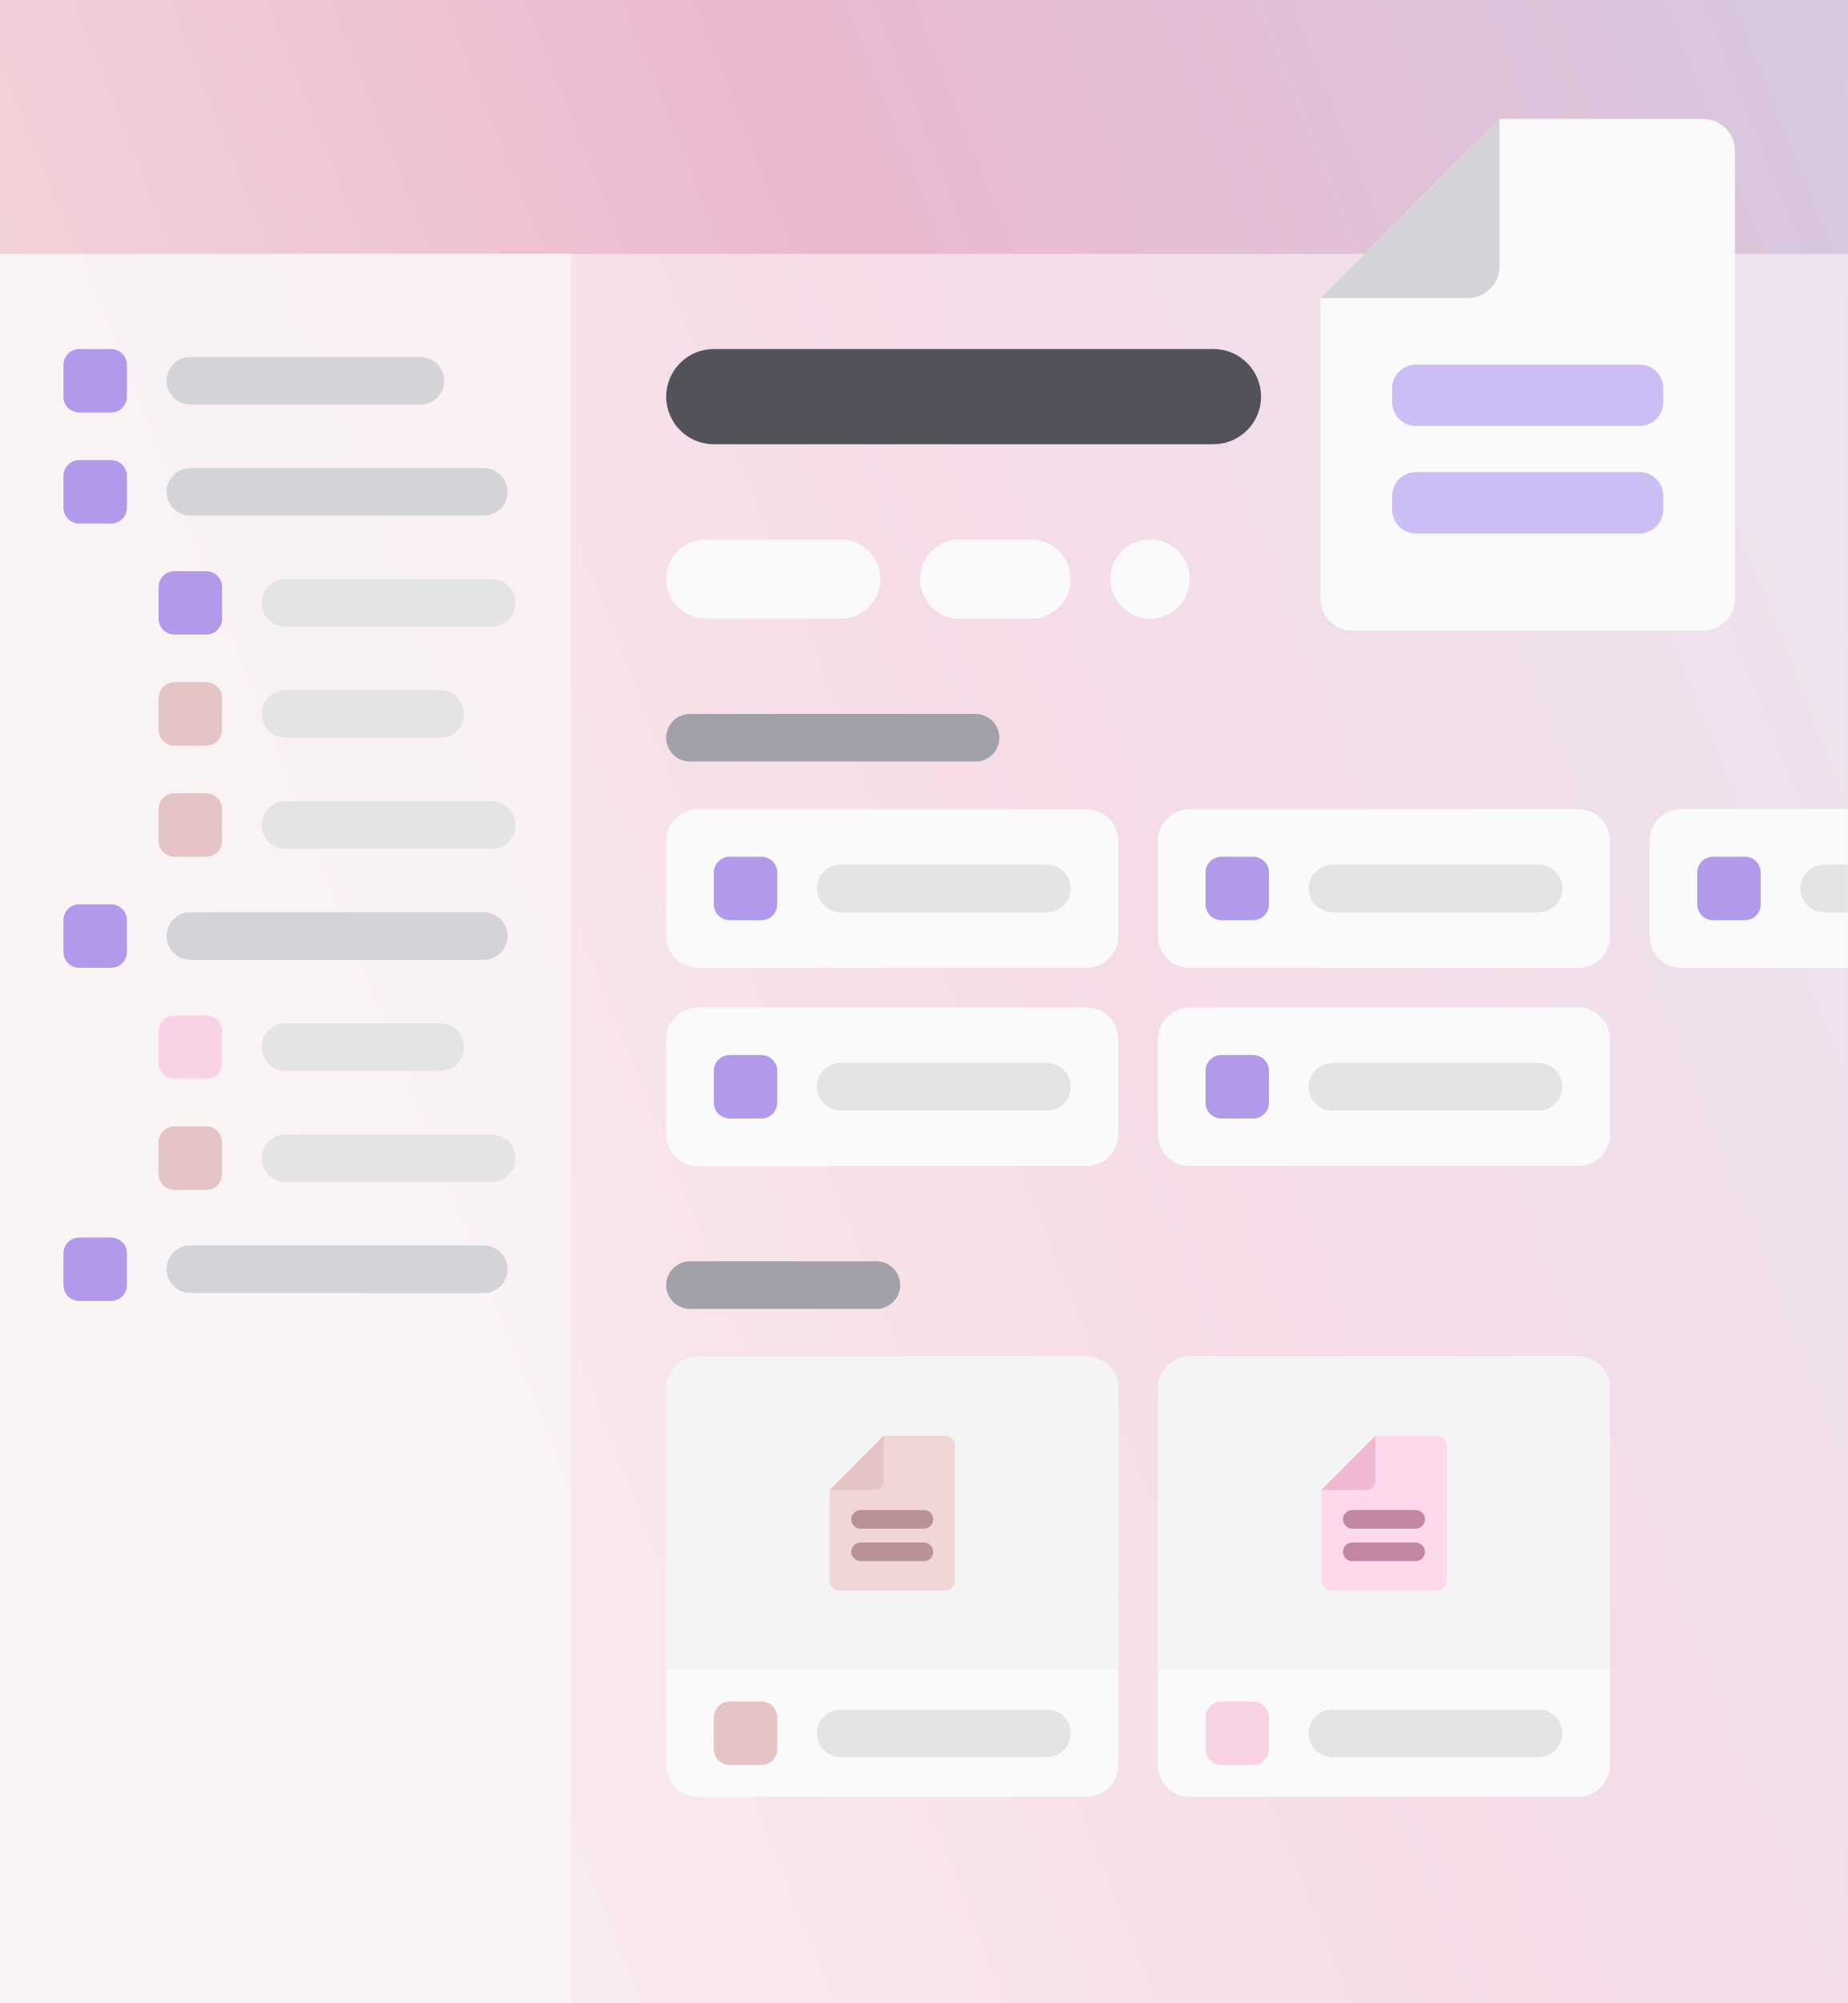
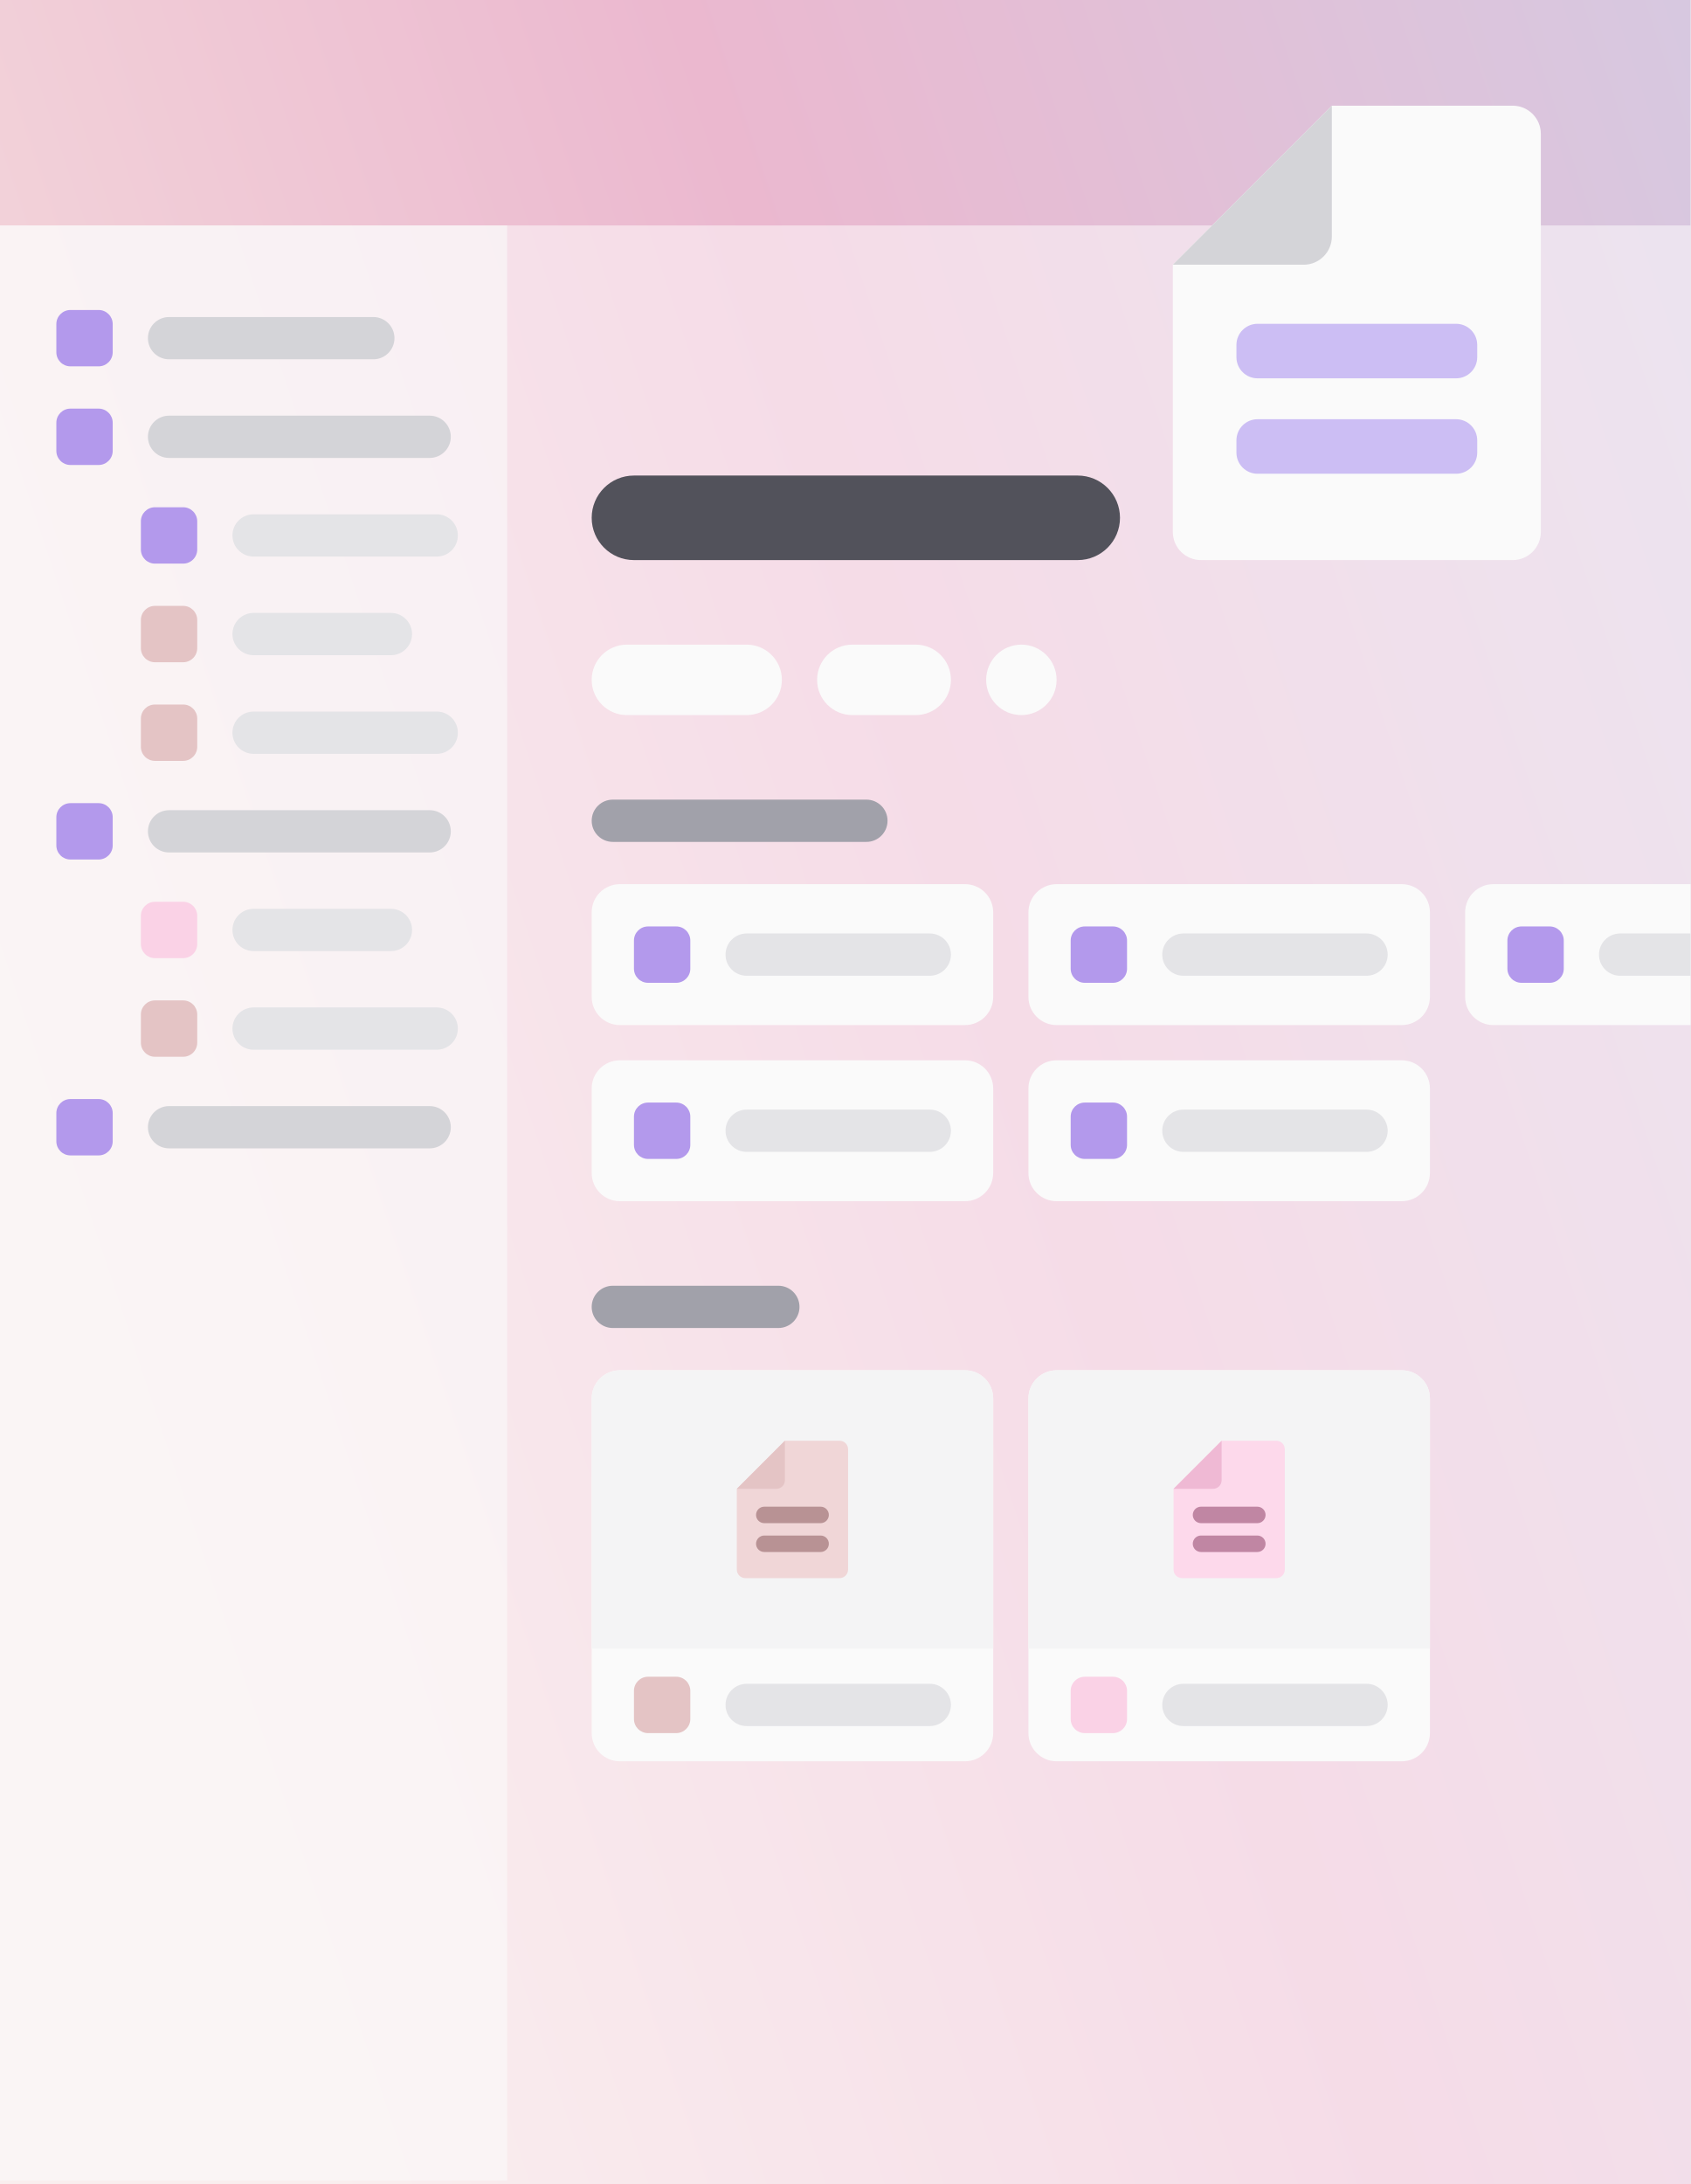
- <svg xmlns="http://www.w3.org/2000/svg" viewBox="0 0 466 505" fill="none">
-   <rect width="466" height="505" fill="url(#paint0_linear_1_453)" />
-   <g clip-path="url(#clip0_1_453)">
-     <rect width="466" height="441" transform="translate(0 64)" fill="white" fill-opacity="0.5" />
-     <rect width="144" height="441" transform="translate(0 64)" fill="#FAFAFA" fill-opacity="0.6" />
-     <rect x="16" y="88" width="16" height="16" rx="4" fill="#B399EC" />
-     <rect x="42" y="90" width="70" height="12" rx="6" fill="#D4D4D8" />
-     <rect x="16" y="116" width="16" height="16" rx="4" fill="#B399EC" />
-     <rect x="42" y="118" width="86" height="12" rx="6" fill="#D4D4D8" />
-     <rect x="40" y="144" width="16" height="16" rx="4" fill="#B399EC" />
-     <rect x="66" y="146" width="64" height="12" rx="6" fill="#E4E4E7" />
-     <rect x="40" y="172" width="16" height="16" rx="4" fill="#E4C4C5" />
-     <rect x="66" y="174" width="51" height="12" rx="6" fill="#E4E4E7" />
-     <rect x="40" y="200" width="16" height="16" rx="4" fill="#E4C4C5" />
-     <rect x="66" y="202" width="64" height="12" rx="6" fill="#E4E4E7" />
-     <rect x="16" y="228" width="16" height="16" rx="4" fill="#B399EC" />
-     <rect x="42" y="230" width="86" height="12" rx="6" fill="#D4D4D8" />
-     <rect x="40" y="256" width="16" height="16" rx="4" fill="#FAD2E6" />
-     <rect x="66" y="258" width="51" height="12" rx="6" fill="#E4E4E7" />
-     <rect x="40" y="284" width="16" height="16" rx="4" fill="#E4C4C5" />
-     <rect x="66" y="286" width="64" height="12" rx="6" fill="#E4E4E7" />
-     <rect x="16" y="312" width="16" height="16" rx="4" fill="#B399EC" />
-     <rect x="42" y="314" width="86" height="12" rx="6" fill="#D4D4D8" />
-     <rect x="168" y="88" width="150" height="24" rx="12" fill="#52525B" />
-     <rect x="168" y="136" width="54" height="20" rx="10" fill="#FAFAFA" />
-     <rect x="232" y="136" width="38" height="20" rx="10" fill="#FAFAFA" />
-     <rect x="280" y="136" width="20" height="20" rx="10" fill="#FAFAFA" />
-     <rect x="168" y="180" width="84" height="12" rx="6" fill="#A1A1AA" />
-     <g clip-path="url(#clip1_1_453)">
-       <rect x="168" y="204" width="114" height="40" rx="8" fill="#FAFAFA" />
-       <rect x="180" y="216" width="16" height="16" rx="4" fill="#B399EC" />
-       <rect x="206" y="218" width="64" height="12" rx="6" fill="#E4E4E7" />
-       <rect x="292" y="204" width="114" height="40" rx="8" fill="#FAFAFA" />
-       <rect x="304" y="216" width="16" height="16" rx="4" fill="#B399EC" />
-       <rect x="330" y="218" width="64" height="12" rx="6" fill="#E4E4E7" />
-       <rect x="416" y="204" width="114" height="40" rx="8" fill="#FAFAFA" />
-       <rect x="428" y="216" width="16" height="16" rx="4" fill="#B399EC" />
-       <rect x="454" y="218" width="64" height="12" rx="6" fill="#E4E4E7" />
-     </g>
-     <rect x="168" y="254" width="114" height="40" rx="8" fill="#FAFAFA" />
-     <rect x="180" y="266" width="16" height="16" rx="4" fill="#B399EC" />
-     <rect x="206" y="268" width="64" height="12" rx="6" fill="#E4E4E7" />
-     <rect x="292" y="254" width="114" height="40" rx="8" fill="#FAFAFA" />
-     <rect x="304" y="266" width="16" height="16" rx="4" fill="#B399EC" />
-     <rect x="330" y="268" width="64" height="12" rx="6" fill="#E4E4E7" />
-     <rect x="168" y="318" width="59" height="12" rx="6" fill="#A1A1AA" />
-     <g clip-path="url(#clip2_1_453)">
-       <rect x="168" y="342" width="114" height="111" rx="8" fill="#FAFAFA" />
-       <rect width="114" height="79" transform="translate(168 342)" fill="#F4F4F5" />
-       <path d="M238.376 362H222.855L209.205 375.65V398.581C209.205 399.917 210.288 401 211.624 401H238.376C239.712 401 240.795 399.917 240.795 398.581V364.419C240.795 363.083 239.712 362 238.376 362Z" fill="#F0D6D7" />
-       <rect x="214.665" y="380.72" width="20.67" height="4.68" rx="2.34" fill="#B89294" />
-       <rect x="214.665" y="388.91" width="20.67" height="4.68" rx="2.34" fill="#B89294" />
-       <path d="M222.855 373.231V362L209.205 375.65H220.436C221.772 375.65 222.855 374.567 222.855 373.231Z" fill="#E4C4C5" />
-       <rect x="180" y="429" width="16" height="16" rx="4" fill="#E4C4C5" />
-       <rect x="206" y="431" width="64" height="12" rx="6" fill="#E4E4E7" />
-     </g>
-     <g clip-path="url(#clip3_1_453)">
-       <rect x="292" y="342" width="114" height="111" rx="8" fill="#FAFAFA" />
-       <rect width="114" height="79" transform="translate(292 342)" fill="#F4F4F5" />
-       <path d="M362.376 362H346.855L333.205 375.65V398.581C333.205 399.917 334.288 401 335.623 401H362.376C363.712 401 364.795 399.917 364.795 398.581V364.419C364.795 363.083 363.712 362 362.376 362Z" fill="#FDD9EB" />
-       <rect x="338.665" y="380.72" width="20.67" height="4.68" rx="2.34" fill="#C086A3" />
-       <rect x="338.665" y="388.91" width="20.67" height="4.68" rx="2.34" fill="#C086A3" />
-       <path d="M346.855 373.231V362L333.205 375.65H344.436C345.772 375.65 346.855 374.567 346.855 373.231Z" fill="#EFB9D4" />
-       <rect x="304" y="429" width="16" height="16" rx="4" fill="#FAD2E6" />
-       <rect x="330" y="431" width="64" height="12" rx="6" fill="#E4E4E7" />
-     </g>
+ <svg xmlns="http://www.w3.org/2000/svg" viewBox="0 0 480 620" fill="none">
+   <rect width="480" height="620" fill="url(#paint0_linear_1_583)" />
+   <rect width="480" height="556" transform="translate(0 64)" fill="white" fill-opacity="0.5" />
+   <rect width="144" height="555" transform="translate(0 64)" fill="#FAFAFA" fill-opacity="0.6" />
+   <rect x="16" y="88" width="16" height="16" rx="4" fill="#B399EC" />
+   <rect x="42" y="90" width="70" height="12" rx="6" fill="#D4D4D8" />
+   <rect x="16" y="116" width="16" height="16" rx="4" fill="#B399EC" />
+   <rect x="42" y="118" width="86" height="12" rx="6" fill="#D4D4D8" />
+   <rect x="40" y="144" width="16" height="16" rx="4" fill="#B399EC" />
+   <rect x="66" y="146" width="64" height="12" rx="6" fill="#E4E4E7" />
+   <rect x="40" y="172" width="16" height="16" rx="4" fill="#E4C4C5" />
+   <rect x="66" y="174" width="51" height="12" rx="6" fill="#E4E4E7" />
+   <rect x="40" y="200" width="16" height="16" rx="4" fill="#E4C4C5" />
+   <rect x="66" y="202" width="64" height="12" rx="6" fill="#E4E4E7" />
+   <rect x="16" y="228" width="16" height="16" rx="4" fill="#B399EC" />
+   <rect x="42" y="230" width="86" height="12" rx="6" fill="#D4D4D8" />
+   <rect x="40" y="256" width="16" height="16" rx="4" fill="#FAD2E6" />
+   <rect x="66" y="258" width="51" height="12" rx="6" fill="#E4E4E7" />
+   <rect x="40" y="284" width="16" height="16" rx="4" fill="#E4C4C5" />
+   <rect x="66" y="286" width="64" height="12" rx="6" fill="#E4E4E7" />
+   <rect x="16" y="312" width="16" height="16" rx="4" fill="#B399EC" />
+   <rect x="42" y="314" width="86" height="12" rx="6" fill="#D4D4D8" />
+   <rect x="168" y="135" width="150" height="24" rx="12" fill="#52525B" />
+   <rect x="168" y="183" width="54" height="20" rx="10" fill="#FAFAFA" />
+   <rect x="232" y="183" width="38" height="20" rx="10" fill="#FAFAFA" />
+   <rect x="280" y="183" width="20" height="20" rx="10" fill="#FAFAFA" />
+   <rect x="168" y="227" width="84" height="12" rx="6" fill="#A1A1AA" />
+   <g clip-path="url(#clip0_1_583)">
+     <rect x="168" y="251" width="114" height="40" rx="8" fill="#FAFAFA" />
+     <rect x="180" y="263" width="16" height="16" rx="4" fill="#B399EC" />
+     <rect x="206" y="265" width="64" height="12" rx="6" fill="#E4E4E7" />
+     <rect x="292" y="251" width="114" height="40" rx="8" fill="#FAFAFA" />
+     <rect x="304" y="263" width="16" height="16" rx="4" fill="#B399EC" />
+     <rect x="330" y="265" width="64" height="12" rx="6" fill="#E4E4E7" />
+     <rect x="416" y="251" width="114" height="40" rx="8" fill="#FAFAFA" />
+     <rect x="428" y="263" width="16" height="16" rx="4" fill="#B399EC" />
+     <rect x="454" y="265" width="64" height="12" rx="6" fill="#E4E4E7" />
+   </g>
+   <rect x="168" y="301" width="114" height="40" rx="8" fill="#FAFAFA" />
+   <rect x="180" y="313" width="16" height="16" rx="4" fill="#B399EC" />
+   <rect x="206" y="315" width="64" height="12" rx="6" fill="#E4E4E7" />
+   <rect x="292" y="301" width="114" height="40" rx="8" fill="#FAFAFA" />
+   <rect x="304" y="313" width="16" height="16" rx="4" fill="#B399EC" />
+   <rect x="330" y="315" width="64" height="12" rx="6" fill="#E4E4E7" />
+   <rect x="168" y="365" width="59" height="12" rx="6" fill="#A1A1AA" />
+   <g clip-path="url(#clip1_1_583)">
+     <rect x="168" y="389" width="114" height="111" rx="8" fill="#FAFAFA" />
+     <rect width="114" height="79" transform="translate(168 389)" fill="#F4F4F5" />
+     <path d="M238.376 409H222.855L209.205 422.65V445.581C209.205 446.917 210.288 448 211.624 448H238.376C239.712 448 240.795 446.917 240.795 445.581V411.419C240.795 410.083 239.712 409 238.376 409Z" fill="#F0D6D7" />
+     <rect x="214.665" y="427.72" width="20.67" height="4.68" rx="2.34" fill="#B89294" />
+     <rect x="214.665" y="435.91" width="20.67" height="4.68" rx="2.34" fill="#B89294" />
+     <path d="M222.855 420.231V409L209.205 422.65H220.436C221.772 422.65 222.855 421.567 222.855 420.231Z" fill="#E4C4C5" />
+     <rect x="180" y="476" width="16" height="16" rx="4" fill="#E4C4C5" />
+     <rect x="206" y="478" width="64" height="12" rx="6" fill="#E4E4E7" />
+   </g>
+   <g clip-path="url(#clip2_1_583)">
+     <rect x="292" y="389" width="114" height="111" rx="8" fill="#FAFAFA" />
+     <rect width="114" height="79" transform="translate(292 389)" fill="#F4F4F5" />
+     <path d="M362.376 409H346.855L333.205 422.65V445.581C333.205 446.917 334.288 448 335.624 448H362.376C363.712 448 364.795 446.917 364.795 445.581V411.419C364.795 410.083 363.712 409 362.376 409Z" fill="#FDD9EB" />
+     <rect x="338.665" y="427.72" width="20.67" height="4.68" rx="2.34" fill="#C086A3" />
+     <rect x="338.665" y="435.91" width="20.67" height="4.68" rx="2.34" fill="#C086A3" />
+     <path d="M346.855 420.231V409L333.205 422.65H344.436C345.772 422.65 346.855 421.567 346.855 420.231Z" fill="#EFB9D4" />
+     <rect x="304" y="476" width="16" height="16" rx="4" fill="#FAD2E6" />
+     <rect x="330" y="478" width="64" height="12" rx="6" fill="#E4E4E7" />
  </g>
  <path d="M429.49 30H378.15L333 75.15V151C333 155.418 336.582 159 341 159H429.49C433.908 159 437.49 155.418 437.49 151V38C437.49 33.582 433.908 30 429.49 30Z" fill="#FAFAFA" />
  <rect x="351.06" y="91.92" width="68.37" height="15.48" rx="6" fill="#CCBEF4" />
  <rect x="351.06" y="119.01" width="68.37" height="15.48" rx="6" fill="#CCBEF4" />
  <path d="M378.15 67.15V30L333 75.15H370.15C374.568 75.15 378.15 71.568 378.15 67.15Z" fill="#D4D4D8" />
  <defs>
-     <linearGradient id="paint0_linear_1_453" x1="565" y1="216.5" x2="58.503" y2="417.137" gradientUnits="userSpaceOnUse">
+     <linearGradient id="paint0_linear_1_583" x1="581.974" y1="265.802" x2="38.431" y2="446.446" gradientUnits="userSpaceOnUse">
      <stop stop-color="#D6C9E1" />
      <stop offset="0.5" stop-color="#EBB8CF" />
      <stop offset="1" stop-color="#F5DCDD" />
    </linearGradient>
-     <clipPath id="clip0_1_453">
-       <rect width="466" height="441" fill="white" transform="translate(0 64)" />
+     <clipPath id="clip0_1_583">
+       <rect width="312" height="40" fill="white" transform="translate(168 251)" />
    </clipPath>
-     <clipPath id="clip1_1_453">
-       <rect width="298" height="40" fill="white" transform="translate(168 204)" />
+     <clipPath id="clip1_1_583">
+       <rect x="168" y="389" width="114" height="111" rx="8" fill="white" />
    </clipPath>
-     <clipPath id="clip2_1_453">
-       <rect x="168" y="342" width="114" height="111" rx="8" fill="white" />
-     </clipPath>
-     <clipPath id="clip3_1_453">
-       <rect x="292" y="342" width="114" height="111" rx="8" fill="white" />
+     <clipPath id="clip2_1_583">
+       <rect x="292" y="389" width="114" height="111" rx="8" fill="white" />
    </clipPath>
  </defs>
</svg>
